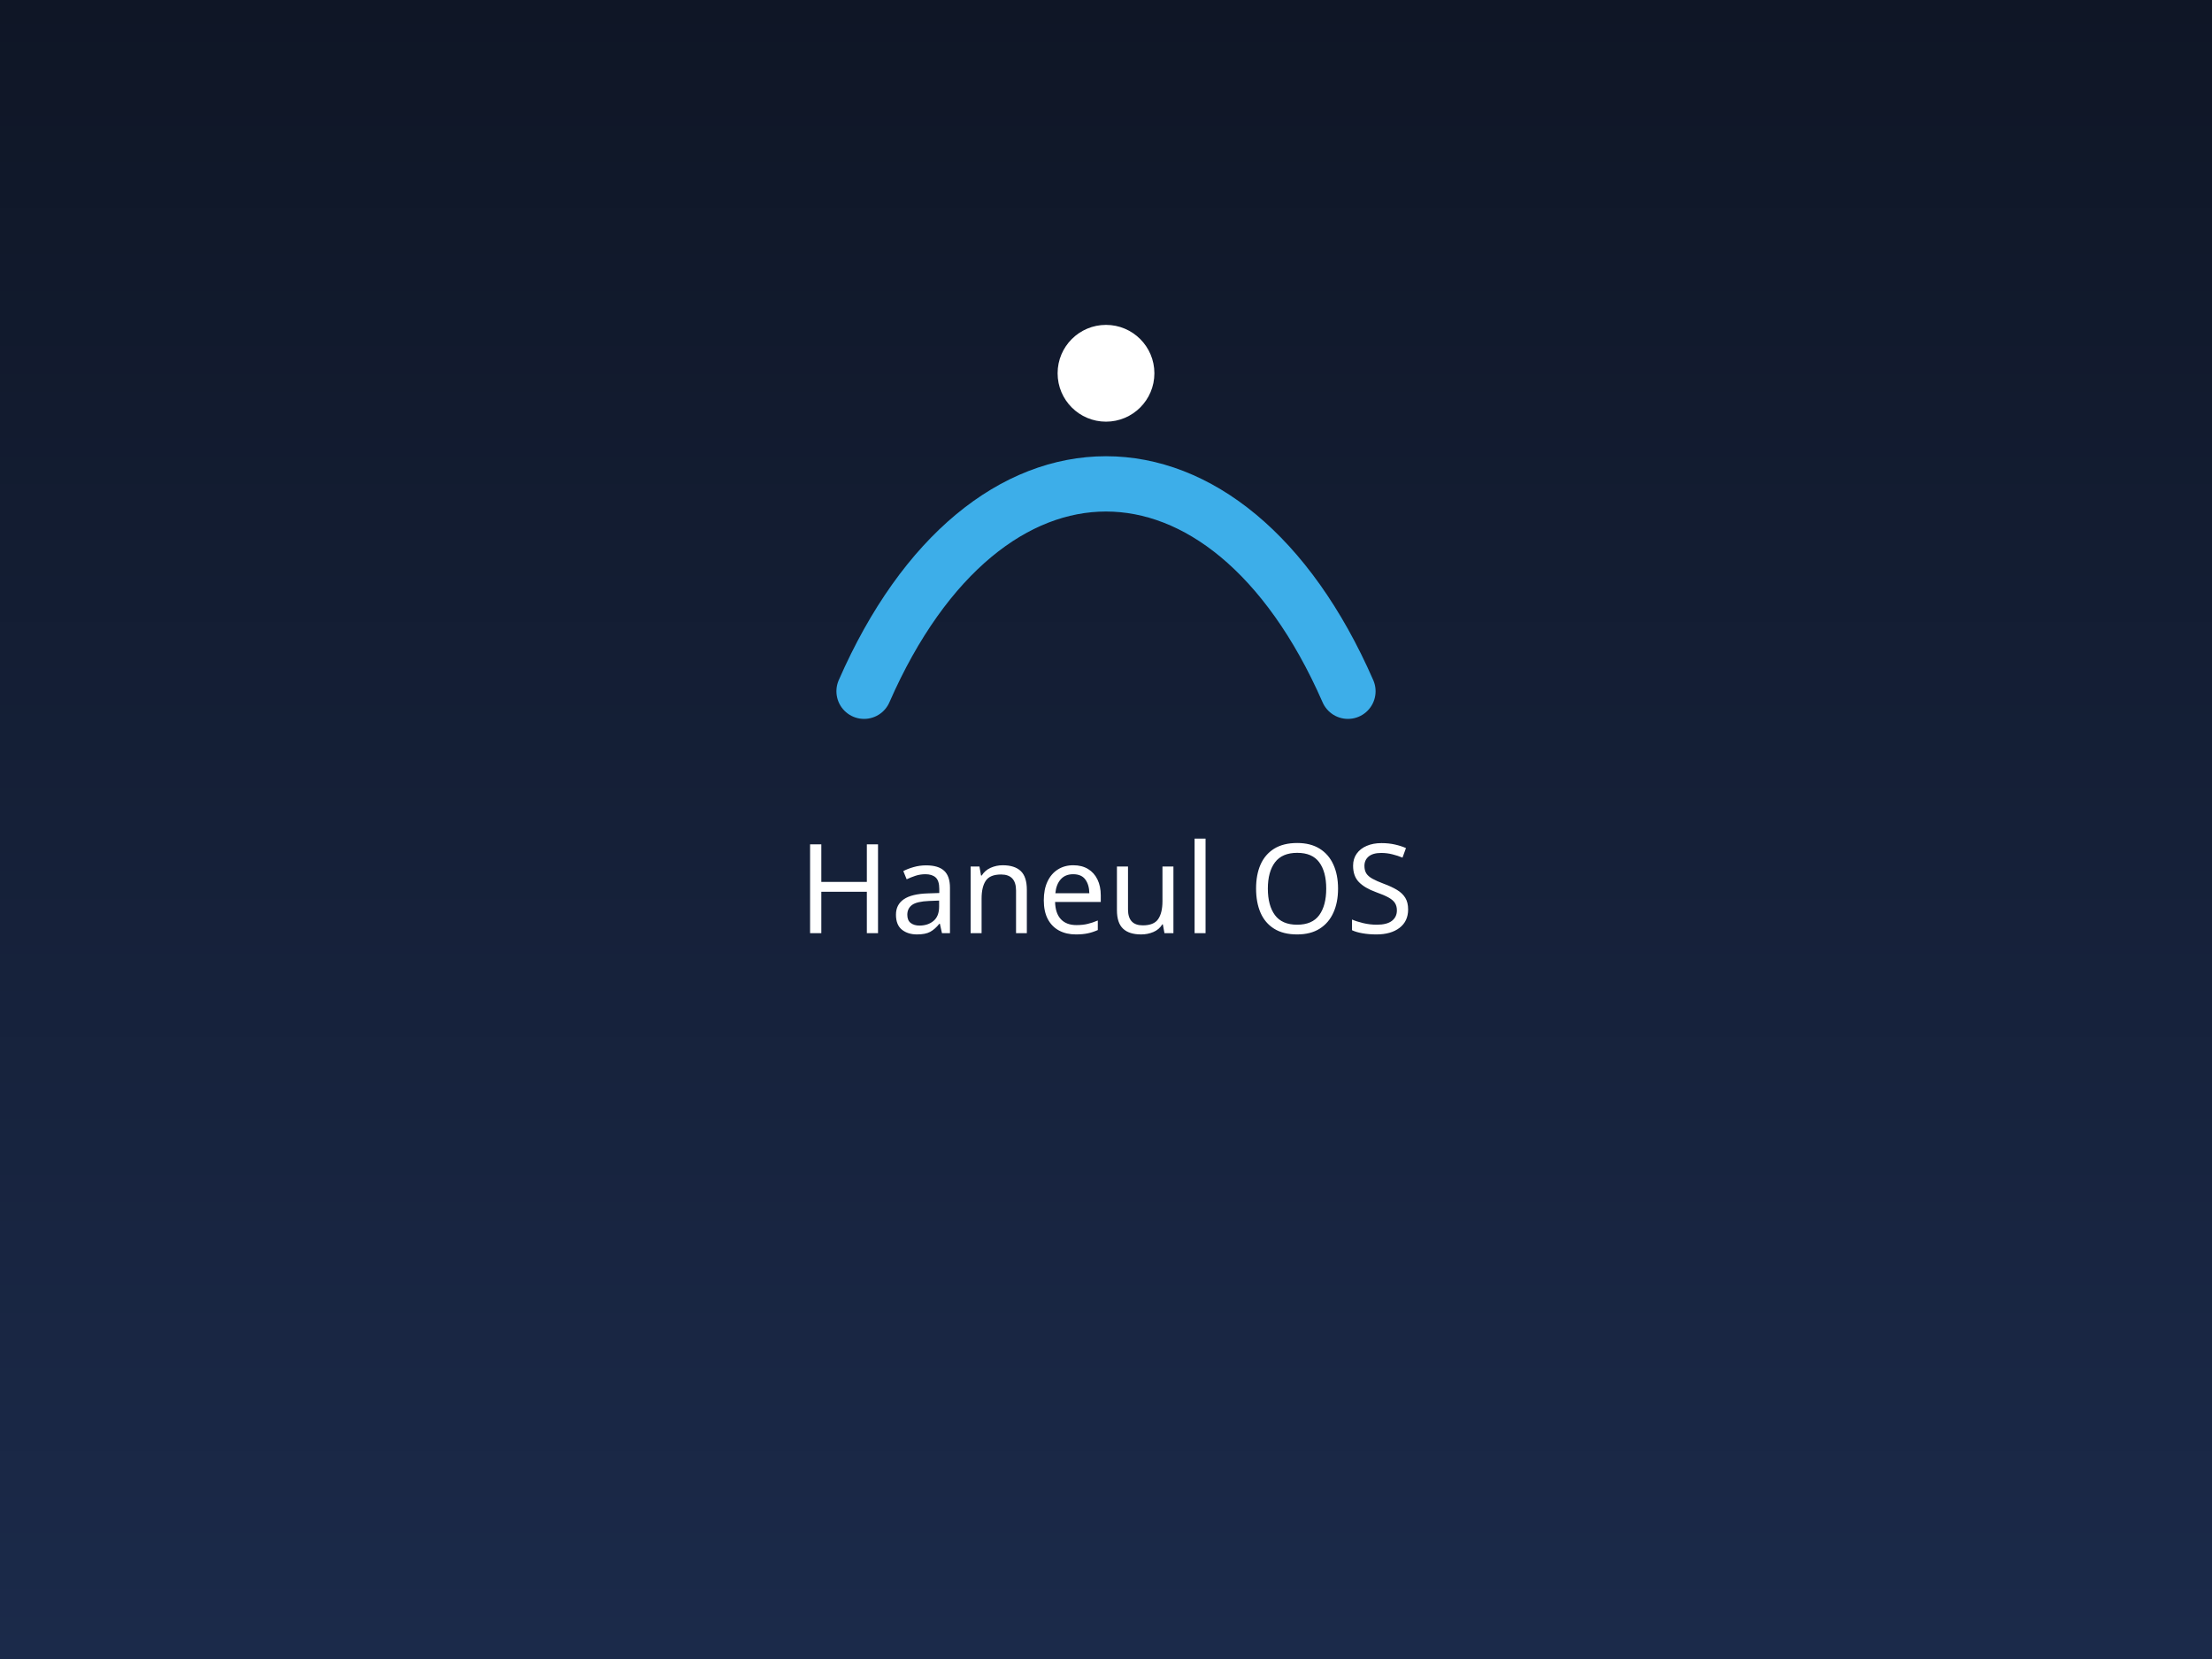
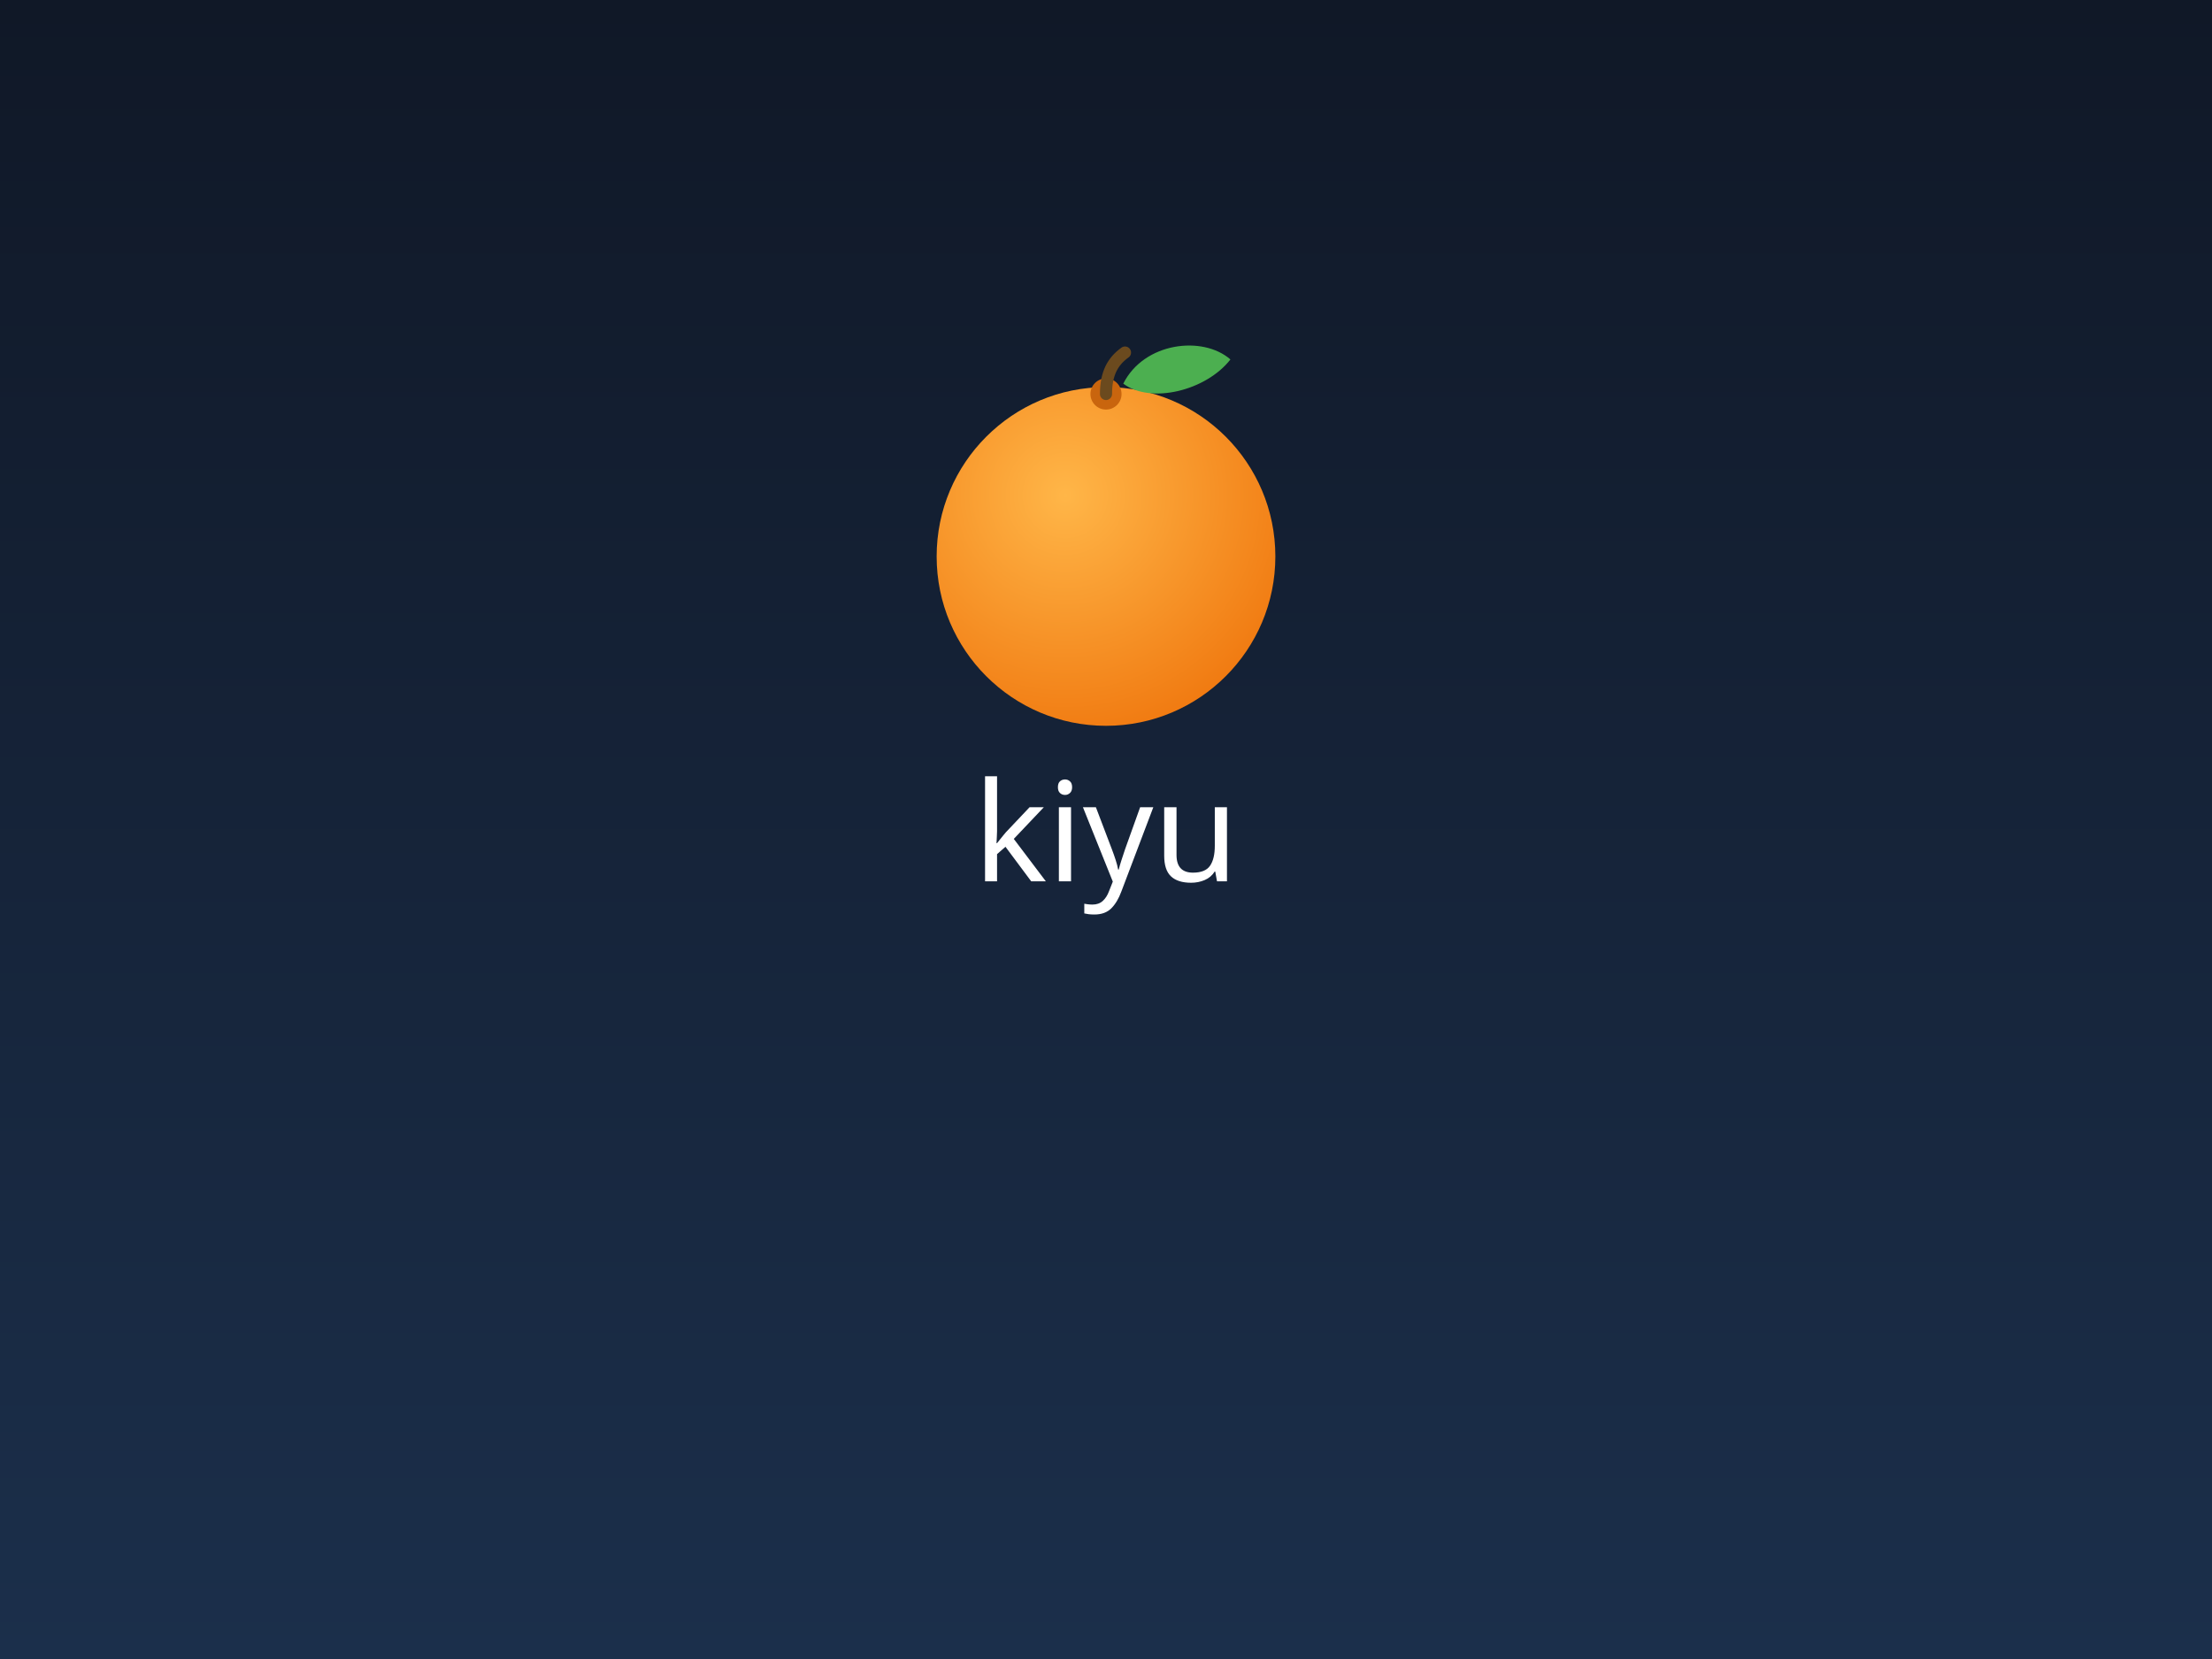
<svg xmlns="http://www.w3.org/2000/svg" viewBox="0 0 640 480" width="640" height="480">
  <defs>
    <linearGradient id="sky" x1="0" y1="0" x2="0" y2="1">
-       <stop offset="0" stop-color="#0f1626" />
-       <stop offset="1" stop-color="#1b2a4a" />
+       <stop offset="0" stop-color="#101827" />
+       <stop offset="1" stop-color="#1b2f4b" />
    </linearGradient>
+     <radialGradient id="peel" cx="0.38" cy="0.32" r="0.75">
+       <stop offset="0" stop-color="#ffb648" />
+       <stop offset="1" stop-color="#f0780f" />
+     </radialGradient>
  </defs>
  <rect width="640" height="480" fill="url(#sky)" />
-   <path d="M250 200 C 285 120, 355 120, 390 200" fill="none" stroke="#3daee9" stroke-width="16" stroke-linecap="round" />
-   <circle cx="320" cy="108" r="14" fill="#ffffff" />
-   <text x="320" y="270" text-anchor="middle" font-family="sans-serif" font-size="36" fill="#ffffff">Haneul OS</text>
+   <g transform="translate(256 90) scale(0.5)">
+     <circle cx="128" cy="142" r="98" fill="url(#peel)" />
+     <circle cx="128" cy="48" r="9" fill="#c9650e" />
+     <path d="M128 48 C 128 36, 132 29, 139 24" stroke="#6b4a1e" stroke-width="7" stroke-linecap="round" fill="none" />
+     <path d="M138 42 C 150 18, 184 14, 200 28 C 186 46, 154 54, 138 42 Z" fill="#4caf50" />
+   </g>
+   <text x="320" y="255" text-anchor="middle" font-family="sans-serif" font-size="40" fill="#ffffff">kiyu</text>
</svg>
